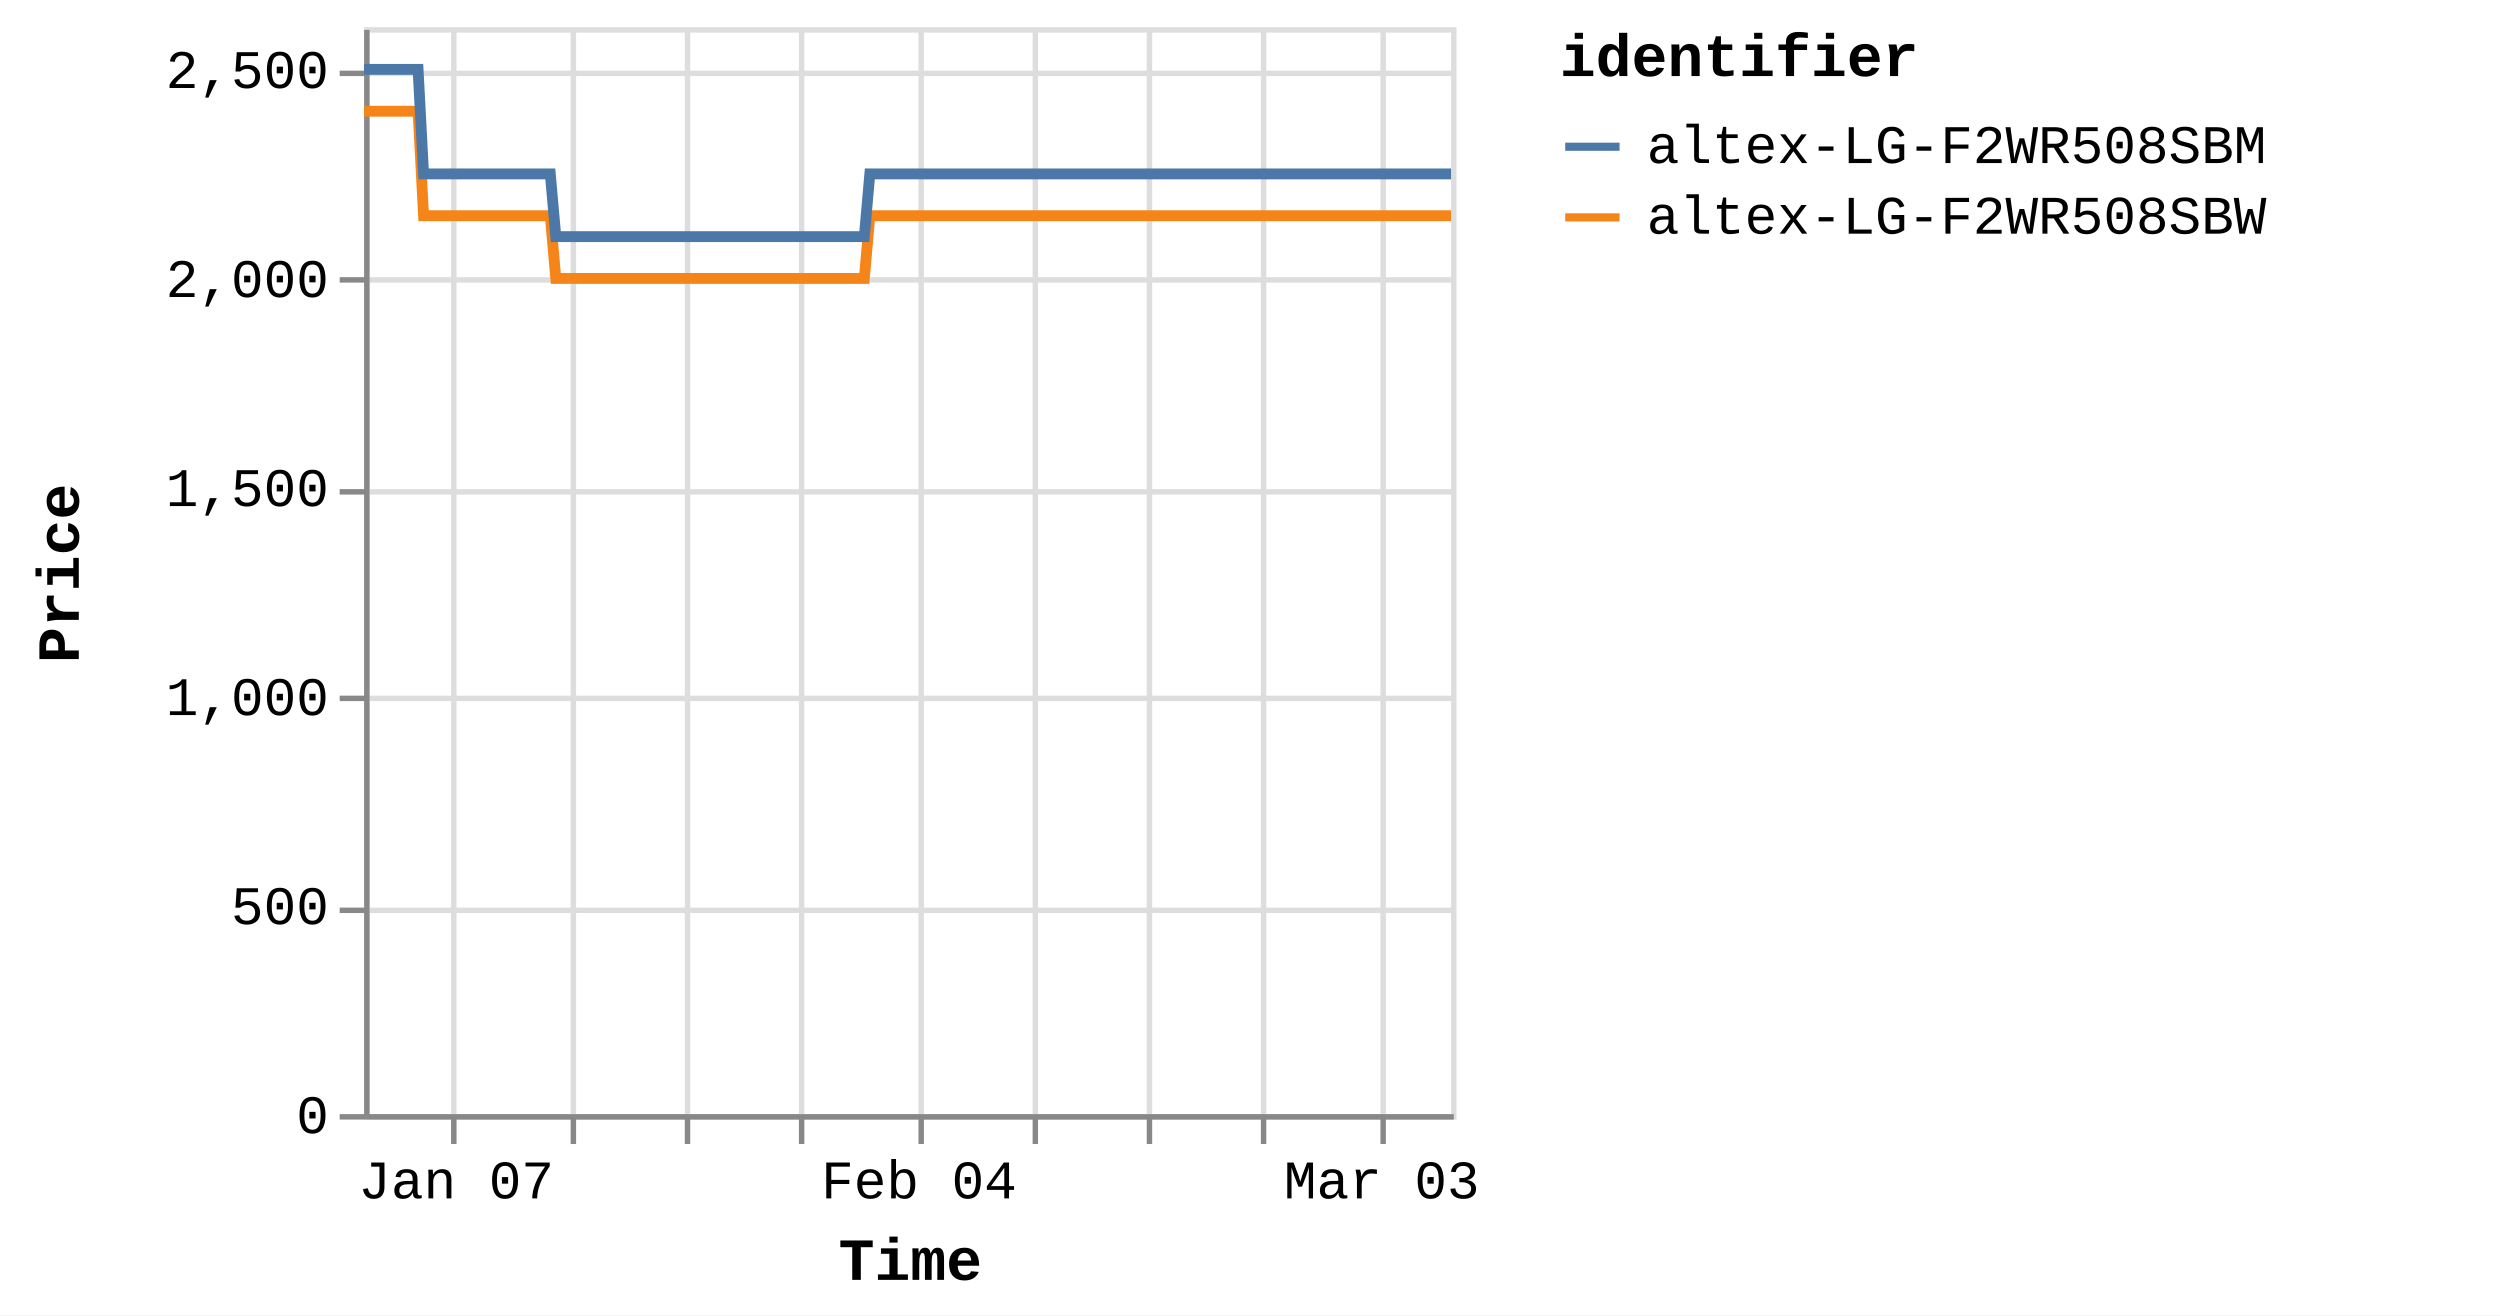
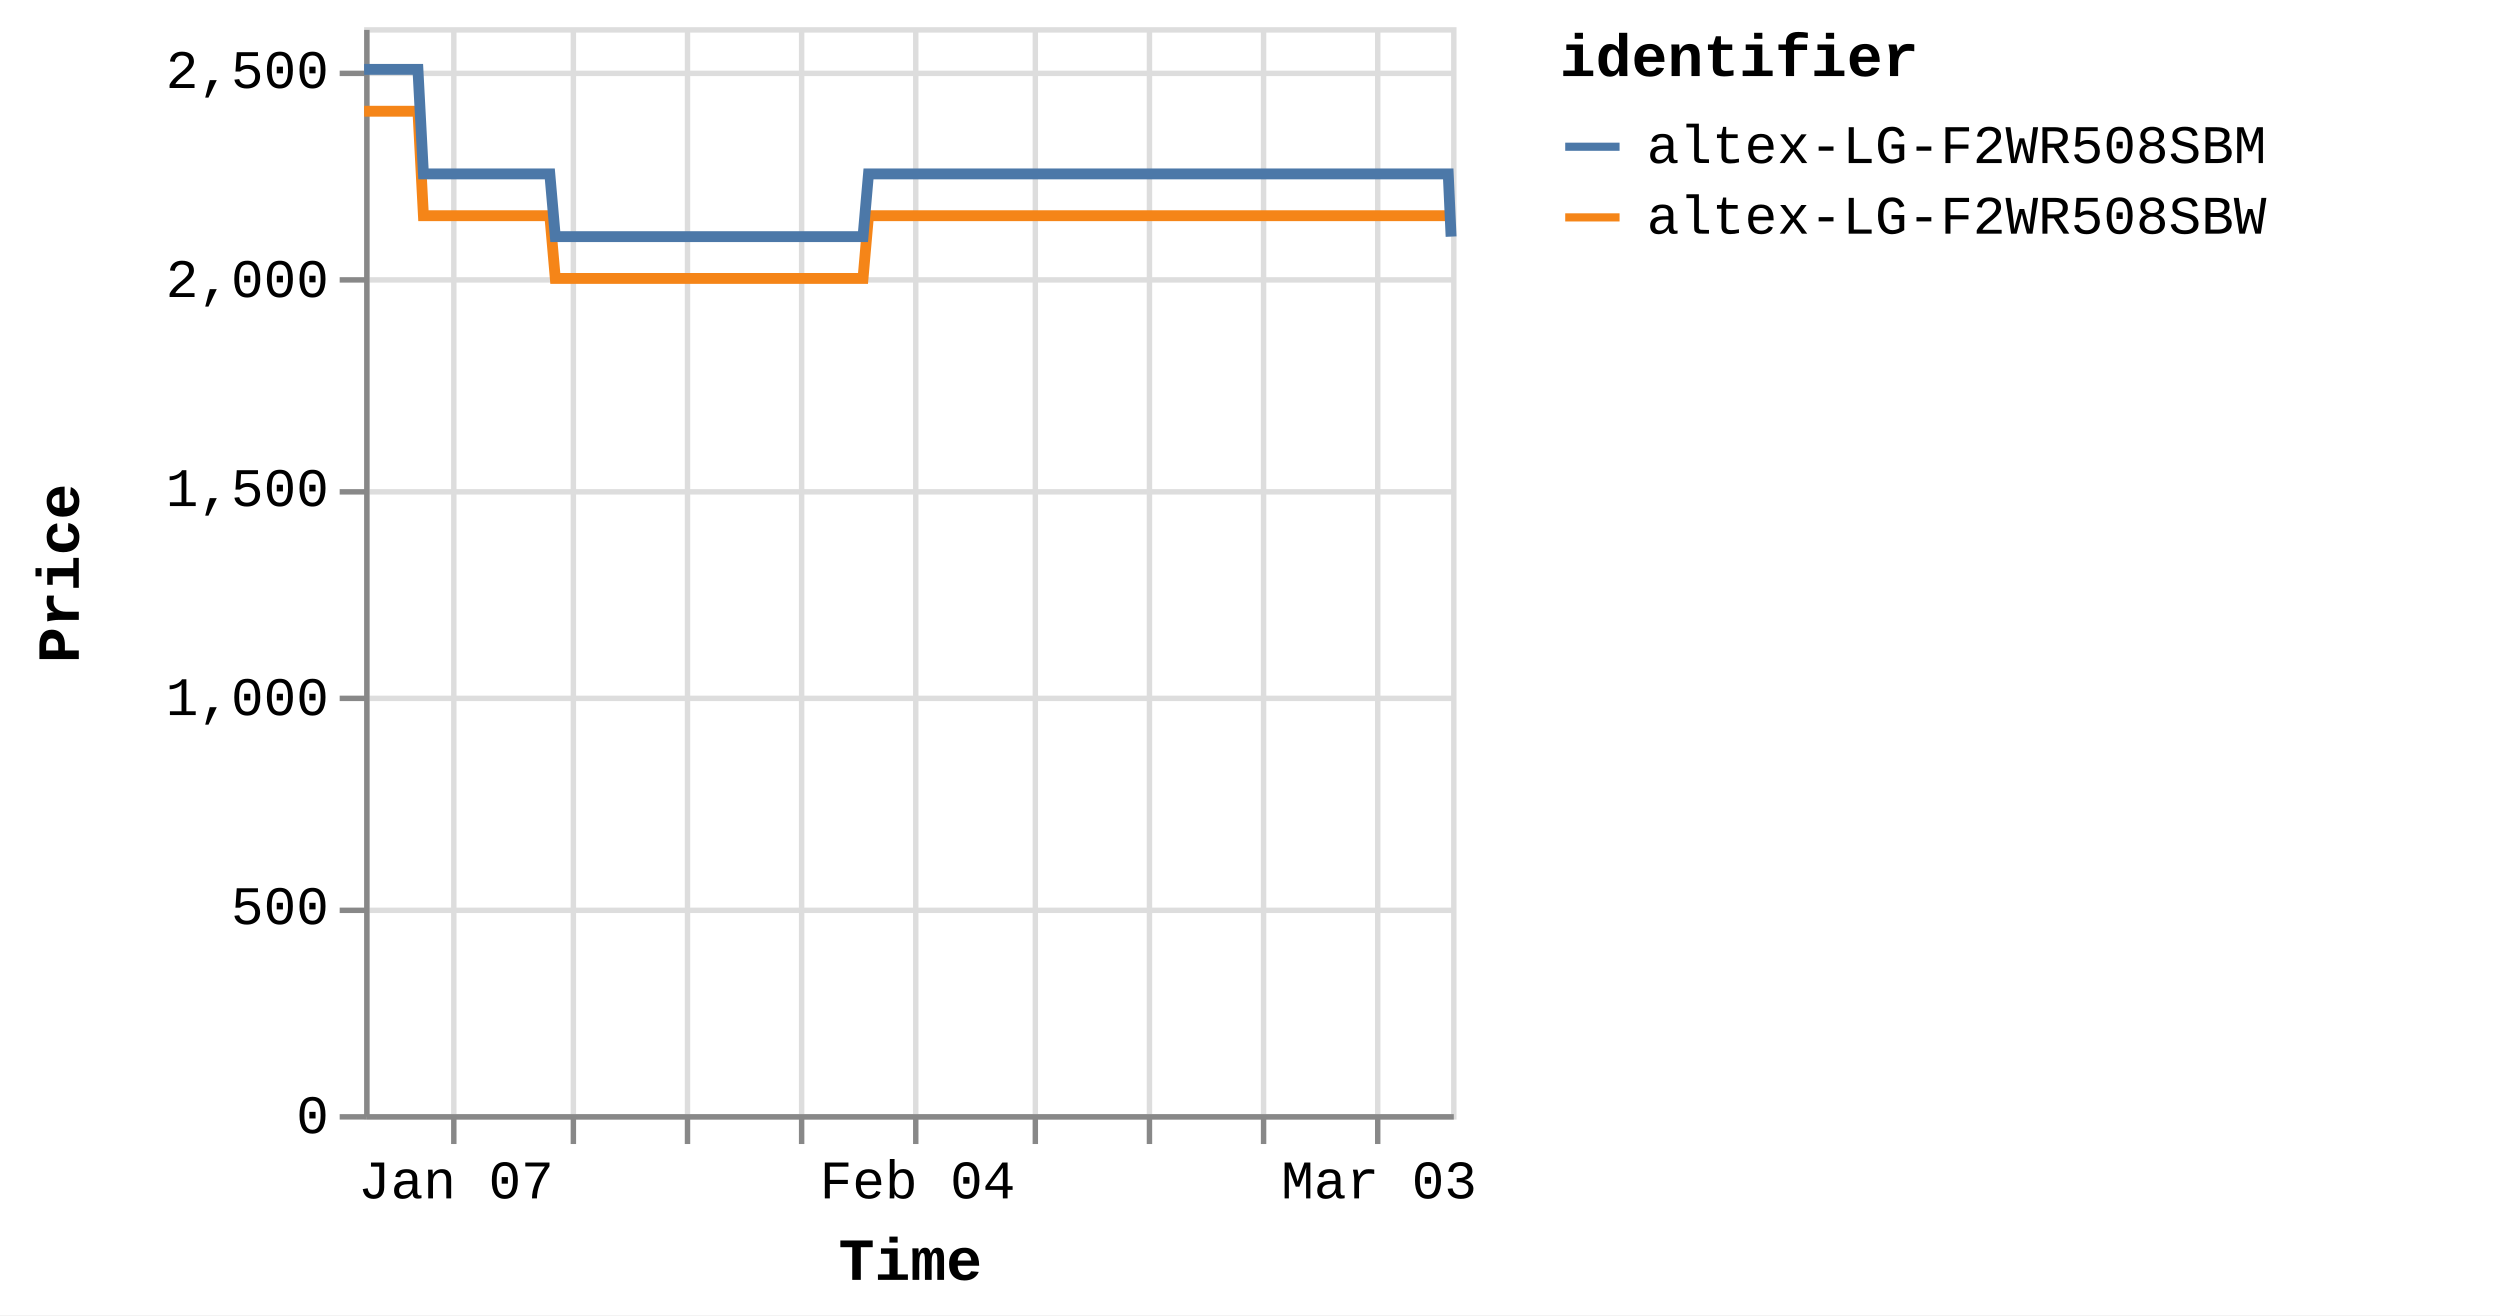
<svg xmlns="http://www.w3.org/2000/svg" version="1.1" class="marks" width="460" height="242" viewBox="0 0 460 242">
  <rect width="460" height="242" fill="white" />
  <g fill="none" stroke-miterlimit="10" transform="translate(67,5)">
    <g class="mark-group role-frame root" role="graphics-object" aria-roledescription="group mark container">
      <g transform="translate(0,0)">
        <path class="background" aria-hidden="true" d="M0.5,0.5h200v200h-200Z" stroke="#ddd" />
        <g>
          <g class="mark-group role-axis" aria-hidden="true">
            <g transform="translate(0.5,200.5)">
              <path class="background" aria-hidden="true" d="M0,0h0v0h0Z" pointer-events="none" />
              <g>
                <g class="mark-rule role-axis-grid" pointer-events="none">
                  <line transform="translate(16,-200)" x2="0" y2="200" stroke="#ddd" stroke-width="1" opacity="1" />
                  <line transform="translate(38,-200)" x2="0" y2="200" stroke="#ddd" stroke-width="1" opacity="1" />
                  <line transform="translate(59,-200)" x2="0" y2="200" stroke="#ddd" stroke-width="1" opacity="1" />
                  <line transform="translate(80,-200)" x2="0" y2="200" stroke="#ddd" stroke-width="1" opacity="1" />
-                   <line transform="translate(102,-200)" x2="0" y2="200" stroke="#ddd" stroke-width="1" opacity="1" />
+                   <line transform="translate(101,-200)" x2="0" y2="200" stroke="#ddd" stroke-width="1" opacity="1" />
                  <line transform="translate(123,-200)" x2="0" y2="200" stroke="#ddd" stroke-width="1" opacity="1" />
                  <line transform="translate(144,-200)" x2="0" y2="200" stroke="#ddd" stroke-width="1" opacity="1" />
                  <line transform="translate(165,-200)" x2="0" y2="200" stroke="#ddd" stroke-width="1" opacity="1" />
-                   <line transform="translate(187,-200)" x2="0" y2="200" stroke="#ddd" stroke-width="1" opacity="1" />
+                   <line transform="translate(186,-200)" x2="0" y2="200" stroke="#ddd" stroke-width="1" opacity="1" />
                </g>
              </g>
              <path class="foreground" aria-hidden="true" d="" pointer-events="none" display="none" />
            </g>
          </g>
          <g class="mark-group role-axis" aria-hidden="true">
            <g transform="translate(0.5,0.5)">
              <path class="background" aria-hidden="true" d="M0,0h0v0h0Z" pointer-events="none" />
              <g>
                <g class="mark-rule role-axis-grid" pointer-events="none">
                  <line transform="translate(0,200)" x2="200" y2="0" stroke="#ddd" stroke-width="1" opacity="1" />
                  <line transform="translate(0,162)" x2="200" y2="0" stroke="#ddd" stroke-width="1" opacity="1" />
                  <line transform="translate(0,123)" x2="200" y2="0" stroke="#ddd" stroke-width="1" opacity="1" />
                  <line transform="translate(0,85)" x2="200" y2="0" stroke="#ddd" stroke-width="1" opacity="1" />
                  <line transform="translate(0,46)" x2="200" y2="0" stroke="#ddd" stroke-width="1" opacity="1" />
                  <line transform="translate(0,8)" x2="200" y2="0" stroke="#ddd" stroke-width="1" opacity="1" />
                </g>
              </g>
              <path class="foreground" aria-hidden="true" d="" pointer-events="none" display="none" />
            </g>
          </g>
-           <g class="mark-group role-axis" role="graphics-symbol" aria-roledescription="axis" aria-label="X-axis titled 'Time' for a time scale with values from Monday, 01 January 2024, 2:19:43 PM to Thursday, 07 March 2024, 8:38:55 AM">
+           <g class="mark-group role-axis" role="graphics-symbol" aria-roledescription="axis" aria-label="X-axis titled 'Time' for a time scale with values from Monday, 01 January 2024, 2:19:43 PM to Thursday, 07 March 2024, 12:47:48 PM">
            <g transform="translate(0.5,200.5)">
              <path class="background" aria-hidden="true" d="M0,0h0v0h0Z" pointer-events="none" />
              <g>
                <g class="mark-rule role-axis-tick" pointer-events="none">
                  <line transform="translate(16,0)" x2="0" y2="5" stroke="#888" stroke-width="1" opacity="1" />
                  <line transform="translate(38,0)" x2="0" y2="5" stroke="#888" stroke-width="1" opacity="1" />
                  <line transform="translate(59,0)" x2="0" y2="5" stroke="#888" stroke-width="1" opacity="1" />
                  <line transform="translate(80,0)" x2="0" y2="5" stroke="#888" stroke-width="1" opacity="1" />
-                   <line transform="translate(102,0)" x2="0" y2="5" stroke="#888" stroke-width="1" opacity="1" />
+                   <line transform="translate(101,0)" x2="0" y2="5" stroke="#888" stroke-width="1" opacity="1" />
                  <line transform="translate(123,0)" x2="0" y2="5" stroke="#888" stroke-width="1" opacity="1" />
                  <line transform="translate(144,0)" x2="0" y2="5" stroke="#888" stroke-width="1" opacity="1" />
                  <line transform="translate(165,0)" x2="0" y2="5" stroke="#888" stroke-width="1" opacity="1" />
-                   <line transform="translate(187,0)" x2="0" y2="5" stroke="#888" stroke-width="1" opacity="1" />
+                   <line transform="translate(186,0)" x2="0" y2="5" stroke="#888" stroke-width="1" opacity="1" />
                </g>
                <g class="mark-text role-axis-label" pointer-events="none">
-                   <text text-anchor="middle" transform="translate(16.43157,15)" font-family="Liberation Mono" font-size="10px" fill="#000" opacity="1">Jan 07</text>
-                   <text text-anchor="middle" transform="translate(37.72002,15)" font-family="Liberation Mono" font-size="10px" fill="#000" opacity="0">Jan 14</text>
-                   <text text-anchor="middle" transform="translate(59.00848,15)" font-family="Liberation Mono" font-size="10px" fill="#000" opacity="0">Jan 21</text>
-                   <text text-anchor="middle" transform="translate(80.29694,15)" font-family="Liberation Mono" font-size="10px" fill="#000" opacity="0">Jan 28</text>
-                   <text text-anchor="middle" transform="translate(101.5854,15)" font-family="Liberation Mono" font-size="10px" fill="#000" opacity="1">Feb 04</text>
-                   <text text-anchor="middle" transform="translate(122.8738,15)" font-family="Liberation Mono" font-size="10px" fill="#000" opacity="0">Feb 11</text>
-                   <text text-anchor="middle" transform="translate(144.1623,15)" font-family="Liberation Mono" font-size="10px" fill="#000" opacity="0">Feb 18</text>
-                   <text text-anchor="middle" transform="translate(165.4508,15)" font-family="Liberation Mono" font-size="10px" fill="#000" opacity="0">Feb 25</text>
-                   <text text-anchor="middle" transform="translate(186.7392,15)" font-family="Liberation Mono" font-size="10px" fill="#000" opacity="1">Mar 03</text>
+                   <text text-anchor="middle" transform="translate(16.3885,15)" font-family="Liberation Mono" font-size="10px" fill="#000" opacity="1">Jan 07</text>
+                   <text text-anchor="middle" transform="translate(37.62115,15)" font-family="Liberation Mono" font-size="10px" fill="#000" opacity="0">Jan 14</text>
+                   <text text-anchor="middle" transform="translate(58.85381,15)" font-family="Liberation Mono" font-size="10px" fill="#000" opacity="0">Jan 21</text>
+                   <text text-anchor="middle" transform="translate(80.08646,15)" font-family="Liberation Mono" font-size="10px" fill="#000" opacity="0">Jan 28</text>
+                   <text text-anchor="middle" transform="translate(101.3191,15)" font-family="Liberation Mono" font-size="10px" fill="#000" opacity="1">Feb 04</text>
+                   <text text-anchor="middle" transform="translate(122.5518,15)" font-family="Liberation Mono" font-size="10px" fill="#000" opacity="0">Feb 11</text>
+                   <text text-anchor="middle" transform="translate(143.7844,15)" font-family="Liberation Mono" font-size="10px" fill="#000" opacity="0">Feb 18</text>
+                   <text text-anchor="middle" transform="translate(165.0171,15)" font-family="Liberation Mono" font-size="10px" fill="#000" opacity="0">Feb 25</text>
+                   <text text-anchor="middle" transform="translate(186.2497,15)" font-family="Liberation Mono" font-size="10px" fill="#000" opacity="1">Mar 03</text>
                </g>
                <g class="mark-rule role-axis-domain" pointer-events="none">
                  <line transform="translate(0,0)" x2="200" y2="0" stroke="#888" stroke-width="1" opacity="1" />
                </g>
                <g class="mark-text role-axis-title" pointer-events="none">
                  <text text-anchor="middle" transform="translate(100,30)" font-family="Liberation Mono" font-size="11px" font-weight="bold" fill="#000" opacity="1">Time</text>
                </g>
              </g>
              <path class="foreground" aria-hidden="true" d="" pointer-events="none" display="none" />
            </g>
          </g>
          <g class="mark-group role-axis" role="graphics-symbol" aria-roledescription="axis" aria-label="Y-axis titled 'Price' for a linear scale with values from 0 to 2,600">
            <g transform="translate(0.5,0.5)">
              <path class="background" aria-hidden="true" d="M0,0h0v0h0Z" pointer-events="none" />
              <g>
                <g class="mark-rule role-axis-tick" pointer-events="none">
                  <line transform="translate(0,200)" x2="-5" y2="0" stroke="#888" stroke-width="1" opacity="1" />
                  <line transform="translate(0,162)" x2="-5" y2="0" stroke="#888" stroke-width="1" opacity="1" />
                  <line transform="translate(0,123)" x2="-5" y2="0" stroke="#888" stroke-width="1" opacity="1" />
                  <line transform="translate(0,85)" x2="-5" y2="0" stroke="#888" stroke-width="1" opacity="1" />
                  <line transform="translate(0,46)" x2="-5" y2="0" stroke="#888" stroke-width="1" opacity="1" />
                  <line transform="translate(0,8)" x2="-5" y2="0" stroke="#888" stroke-width="1" opacity="1" />
                </g>
                <g class="mark-text role-axis-label" pointer-events="none">
                  <text text-anchor="end" transform="translate(-7,203)" font-family="Liberation Mono" font-size="10px" fill="#000" opacity="1">0</text>
                  <text text-anchor="end" transform="translate(-7,164.5385)" font-family="Liberation Mono" font-size="10px" fill="#000" opacity="1">500</text>
                  <text text-anchor="end" transform="translate(-7,126.0769)" font-family="Liberation Mono" font-size="10px" fill="#000" opacity="1">1,000</text>
                  <text text-anchor="end" transform="translate(-7,87.61538)" font-family="Liberation Mono" font-size="10px" fill="#000" opacity="1">1,500</text>
                  <text text-anchor="end" transform="translate(-7,49.15385)" font-family="Liberation Mono" font-size="10px" fill="#000" opacity="1">2,000</text>
                  <text text-anchor="end" transform="translate(-7,10.69231)" font-family="Liberation Mono" font-size="10px" fill="#000" opacity="1">2,500</text>
                </g>
                <g class="mark-rule role-axis-domain" pointer-events="none">
                  <line transform="translate(0,200)" x2="0" y2="-200" stroke="#888" stroke-width="1" opacity="1" />
                </g>
                <g class="mark-text role-axis-title" pointer-events="none">
                  <text text-anchor="middle" transform="translate(-51,100) rotate(-90) translate(0,-2)" font-family="Liberation Mono" font-size="11px" font-weight="bold" fill="#000" opacity="1">Price</text>
                </g>
              </g>
              <path class="foreground" aria-hidden="true" d="" pointer-events="none" display="none" />
            </g>
          </g>
          <g class="mark-group role-scope pathgroup" role="graphics-object" aria-roledescription="group mark container">
            <g transform="translate(0,0)">
              <path class="background" aria-hidden="true" d="M0,0h200v200h-200Z" />
              <g>
                <g class="mark-line role-mark marks" role="graphics-object" aria-roledescription="line mark container">
-                   <path aria-label="Time: Jan 01, 2024; Price: 2399; identifier: altex-LG-F2WR508SBW" role="graphics-symbol" aria-roledescription="line mark" d="M0,15.462L0.318,15.462L0.8,15.462L1.814,15.462L2.321,15.462L2.854,15.462L3.338,15.462L3.841,15.462L4.855,15.462L5.362,15.462L5.896,15.462L6.38,15.462L6.881,15.462L7.896,15.462L8.404,15.462L8.936,15.462L9.425,15.462L9.924,15.462L10.939,34.692L11.445,34.692L11.978,34.692L12.465,34.692L12.964,34.692L13.979,34.692L14.485,34.692L15.017,34.692L15.503,34.692L16.005,34.692L17.023,34.692L17.526,34.692L18.057,34.692L18.545,34.692L19.047,34.692L20.063,34.692L20.572,34.692L21.105,34.692L21.59,34.692L22.088,34.692L23.106,34.692L23.612,34.692L24.151,34.692L24.632,34.692L25.129,34.692L26.146,34.692L26.653,34.692L27.187,34.692L27.671,34.692L28.171,34.692L29.187,34.692L29.694,34.692L30.229,34.692L30.714,34.692L31.212,34.692L32.228,34.692L32.735,34.692L33.268,34.692L33.754,34.692L34.253,34.692L35.267,46.231L35.774,46.231L36.305,46.231L36.792,46.231L37.294,46.231L38.311,46.231L38.815,46.231L39.345,46.231L39.832,46.231L40.335,46.231L41.353,46.231L41.86,46.231L42.395,46.231L42.879,46.231L43.376,46.231L44.392,46.231L44.902,46.231L45.435,46.231L45.921,46.231L46.418,46.231L47.434,46.231L47.943,46.231L48.477,46.231L48.961,46.231L49.459,46.231L50.474,46.231L50.982,46.231L51.517,46.231L52,46.231L52.501,46.231L53.517,46.231L54.024,46.231L54.558,46.231L55.044,46.231L55.541,46.231L56.558,46.231L57.062,46.231L57.594,46.231L58.082,46.231L58.583,46.231L59.597,46.231L60.103,46.231L60.635,46.231L61.122,46.231L61.624,46.231L62.643,46.231L63.15,46.231L63.685,46.231L64.167,46.231L64.665,46.231L65.682,46.231L66.191,46.231L66.725,46.231L67.21,46.231L67.706,46.231L68.724,46.231L69.232,46.231L69.766,46.231L70.25,46.231L70.748,46.231L71.766,46.231L72.272,46.231L72.807,46.231L73.293,46.231L73.789,46.231L74.804,46.231L75.312,46.231L75.838,46.231L76.324,46.231L76.831,46.231L77.843,46.231L78.352,46.231L78.872,46.231L79.364,46.231L79.87,46.231L80.885,46.231L81.392,46.231L81.915,46.231L82.406,46.231L82.912,46.231L83.926,46.231L84.434,46.231L84.96,46.231L85.447,46.231L85.954,46.231L86.966,46.231L87.474,46.231L88.001,46.231L88.495,46.231L88.994,46.231L90.008,46.231L90.515,46.231L91.043,46.231L91.529,46.231L92.035,46.231L93.049,34.692L93.557,34.692L94.085,34.692L94.57,34.692L95.077,34.692L96.092,34.692L96.598,34.692L97.124,34.692L97.611,34.692L98.118,34.692L99.132,34.692L99.639,34.692L100.162,34.692L100.652,34.692L101.161,34.692L102.176,34.692L102.681,34.692L103.203,34.692L103.693,34.692L104.2,34.692L105.214,34.692L105.723,34.692L106.25,34.692L106.736,34.692L107.242,34.692L108.255,34.692L108.762,34.692L109.291,34.692L109.777,34.692L110.283,34.692L111.297,34.692L111.804,34.692L112.331,34.692L112.821,34.692L113.325,34.692L114.338,34.692L114.846,34.692L115.372,34.692L115.861,34.692L116.365,34.692L117.38,34.692L117.887,34.692L118.411,34.692L118.901,34.692L119.408,34.692L120.42,34.692L120.927,34.692L121.451,34.692L121.941,34.692L122.448,34.692L123.464,34.692L123.969,34.692L124.491,34.692L124.982,34.692L125.489,34.692L126.503,34.692L127.01,34.692L127.54,34.692L128.025,34.692L128.53,34.692L129.543,34.692L130.051,34.692L130.577,34.692L131.072,34.692L131.572,34.692L132.585,34.692L133.092,34.692L133.62,34.692L134.108,34.692L134.612,34.692L136.133,34.692L136.66,34.692L137.148,34.692L137.655,34.692L138.668,34.692L139.175,34.692L139.702,34.692L140.191,34.692L140.695,34.692L141.71,34.692L142.215,34.692L142.738,34.692L143.229,34.692L143.736,34.692L144.751,34.692L145.26,34.692L145.78,34.692L146.271,34.692L146.778,34.692L147.791,34.692L148.3,34.692L148.828,34.692L149.318,34.692L149.818,34.692L150.834,34.692L151.34,34.692L151.865,34.692L152.355,34.692L152.861,34.692L153.874,34.692L154.381,34.692L154.909,34.692L155.397,34.692L155.902,34.692L156.915,34.692L157.421,34.692L157.949,34.692L158.438,34.692L158.943,34.692L159.956,34.692L160.463,34.692L160.988,34.692L161.477,34.692L161.986,34.692L162.998,34.692L163.504,34.692L164.026,34.692L164.518,34.692L165.024,34.692L166.038,34.692L166.546,34.692L167.068,34.692L167.562,34.692L168.065,34.692L169.08,34.692L169.588,34.692L170.114,34.692L170.602,34.692L171.107,34.692L172.121,34.692L172.629,34.692L173.154,34.692L173.644,34.692L174.148,34.692L175.162,34.692L175.669,34.692L176.195,34.692L176.686,34.692L177.19,34.692L178.203,34.692L178.71,34.692L179.235,34.692L179.723,34.692L180.23,34.692L181.244,34.692L181.753,34.692L182.279,34.692L182.766,34.692L183.272,34.692L184.286,34.692L184.793,34.692L185.319,34.692L185.806,34.692L186.314,34.692L187.327,34.692L187.833,34.692L188.356,34.692L188.847,34.692L189.355,34.692L190.415,34.692L191.107,34.692L191.41,34.692L191.892,34.692L192.396,34.692L193.409,34.692L193.916,34.692L194.446,34.692L194.931,34.692L195.436,34.692L196.45,34.692L196.962,34.692L197.487,34.692L197.975,34.692L198.478,34.692L199.491,34.692L200,34.692" stroke="#f58518" stroke-width="2" />
+                   <path aria-label="Time: Jan 01, 2024; Price: 2399; identifier: altex-LG-F2WR508SBW" role="graphics-symbol" aria-roledescription="line mark" d="M0,15.462L0.318,15.462L0.798,15.462L1.809,15.462L2.315,15.462L2.846,15.462L3.329,15.462L3.831,15.462L4.842,15.462L5.348,15.462L5.88,15.462L6.363,15.462L6.863,15.462L7.876,15.462L8.382,15.462L8.913,15.462L9.4,15.462L9.898,15.462L10.91,34.692L11.415,34.692L11.946,34.692L12.432,34.692L12.93,34.692L13.943,34.692L14.448,34.692L14.977,34.692L15.463,34.692L15.964,34.692L16.978,34.692L17.481,34.692L18.01,34.692L18.496,34.692L18.997,34.692L20.011,34.692L20.518,34.692L21.05,34.692L21.533,34.692L22.03,34.692L23.045,34.692L23.55,34.692L24.088,34.692L24.567,34.692L25.063,34.692L26.078,34.692L26.584,34.692L27.116,34.692L27.598,34.692L28.097,34.692L29.11,34.692L29.616,34.692L30.15,34.692L30.633,34.692L31.13,34.692L32.143,34.692L32.65,34.692L33.181,34.692L33.665,34.692L34.164,34.692L35.175,46.231L35.68,46.231L36.209,46.231L36.695,46.231L37.196,46.231L38.21,46.231L38.713,46.231L39.242,46.231L39.728,46.231L40.229,46.231L41.244,46.231L41.75,46.231L42.284,46.231L42.767,46.231L43.263,46.231L44.276,46.231L44.784,46.231L45.316,46.231L45.801,46.231L46.296,46.231L47.31,46.231L47.817,46.231L48.35,46.231L48.833,46.231L49.329,46.231L50.342,46.231L50.848,46.231L51.382,46.231L51.864,46.231L52.364,46.231L53.376,46.231L53.882,46.231L54.415,46.231L54.9,46.231L55.396,46.231L56.409,46.231L56.912,46.231L57.443,46.231L57.93,46.231L58.43,46.231L59.44,46.231L59.946,46.231L60.476,46.231L60.962,46.231L61.462,46.231L62.478,46.231L62.985,46.231L63.518,46.231L63.998,46.231L64.496,46.231L65.51,46.231L66.017,46.231L66.55,46.231L67.034,46.231L67.529,46.231L68.543,46.231L69.05,46.231L69.583,46.231L70.066,46.231L70.562,46.231L71.578,46.231L72.082,46.231L72.617,46.231L73.101,46.231L73.595,46.231L74.608,46.231L75.115,46.231L75.639,46.231L76.124,46.231L76.63,46.231L77.639,46.231L78.146,46.231L78.665,46.231L79.156,46.231L79.661,46.231L80.673,46.231L81.179,46.231L81.7,46.231L82.19,46.231L82.695,46.231L83.706,46.231L84.213,46.231L84.738,46.231L85.223,46.231L85.729,46.231L86.739,46.231L87.245,46.231L87.77,46.231L88.263,46.231L88.761,46.231L89.772,46.231L90.278,46.231L90.804,46.231L91.289,46.231L91.794,46.231L92.805,34.692L93.311,34.692L93.838,34.692L94.322,34.692L94.827,34.692L95.84,34.692L96.344,34.692L96.87,34.692L97.355,34.692L97.861,34.692L98.872,34.692L99.378,34.692L99.899,34.692L100.389,34.692L100.896,34.692L101.908,34.692L102.412,34.692L102.932,34.692L103.422,34.692L103.927,34.692L104.938,34.692L105.446,34.692L105.972,34.692L106.456,34.692L106.96,34.692L107.972,34.692L108.477,34.692L109.004,34.692L109.489,34.692L109.994,34.692L111.005,34.692L111.511,34.692L112.036,34.692L112.525,34.692L113.027,34.692L114.038,34.692L114.545,34.692L115.069,34.692L115.557,34.692L116.06,34.692L117.072,34.692L117.578,34.692L118.101,34.692L118.589,34.692L119.095,34.692L120.105,34.692L120.61,34.692L121.133,34.692L121.621,34.692L122.127,34.692L123.14,34.692L123.644,34.692L124.165,34.692L124.655,34.692L125.16,34.692L126.172,34.692L126.677,34.692L127.205,34.692L127.689,34.692L128.193,34.692L129.204,34.692L129.71,34.692L130.235,34.692L130.729,34.692L131.227,34.692L132.238,34.692L132.744,34.692L133.27,34.692L133.756,34.692L134.259,34.692L135.777,34.692L136.302,34.692L136.788,34.692L137.294,34.692L138.305,34.692L138.81,34.692L139.336,34.692L139.824,34.692L140.326,34.692L141.339,34.692L141.842,34.692L142.364,34.692L142.854,34.692L143.359,34.692L144.371,34.692L144.879,34.692L145.398,34.692L145.888,34.692L146.393,34.692L147.404,34.692L147.911,34.692L148.438,34.692L148.927,34.692L149.426,34.692L150.439,34.692L150.943,34.692L151.467,34.692L151.956,34.692L152.461,34.692L153.47,34.692L153.976,34.692L154.503,34.692L154.989,34.692L155.493,34.692L156.504,34.692L157.009,34.692L157.535,34.692L158.022,34.692L158.526,34.692L159.537,34.692L160.042,34.692L160.566,34.692L161.053,34.692L161.562,34.692L162.57,34.692L163.076,34.692L163.596,34.692L164.086,34.692L164.591,34.692L165.603,34.692L166.11,34.692L166.63,34.692L167.123,34.692L167.625,34.692L168.636,34.692L169.144,34.692L169.669,34.692L170.155,34.692L170.658,34.692L171.67,34.692L172.176,34.692L172.7,34.692L173.188,34.692L173.692,34.692L174.703,34.692L175.209,34.692L175.734,34.692L176.223,34.692L176.726,34.692L177.736,34.692L178.241,34.692L178.765,34.692L179.252,34.692L179.758,34.692L180.769,34.692L181.277,34.692L181.801,34.692L182.287,34.692L182.792,34.692L183.803,34.692L184.309,34.692L184.833,34.692L185.319,34.692L185.825,34.692L186.836,34.692L187.341,34.692L187.863,34.692L188.352,34.692L188.858,34.692L189.916,34.692L190.606,34.692L190.908,34.692L191.389,34.692L191.892,34.692L192.902,34.692L193.408,34.692L193.936,34.692L194.42,34.692L194.924,34.692L195.935,34.692L196.445,34.692L196.969,34.692L197.456,34.692L197.958,34.692L198.969,34.692L199.476,34.692L200,34.692" stroke="#f58518" stroke-width="2" />
                </g>
              </g>
              <path class="foreground" aria-hidden="true" d="" display="none" />
            </g>
            <g transform="translate(0,0)">
              <path class="background" aria-hidden="true" d="M0,0h200v200h-200Z" />
              <g>
                <g class="mark-line role-mark marks" role="graphics-object" aria-roledescription="line mark container">
-                   <path aria-label="Time: Jan 01, 2024; Price: 2499; identifier: altex-LG-F2WR508SBM" role="graphics-symbol" aria-roledescription="line mark" d="M0,7.769L0.318,7.769L0.8,7.769L1.814,7.769L2.321,7.769L2.854,7.769L3.338,7.769L3.841,7.769L4.855,7.769L5.362,7.769L5.896,7.769L6.38,7.769L6.882,7.769L7.897,7.769L8.404,7.769L8.936,7.769L9.425,7.769L9.924,7.769L10.939,27L11.445,27L11.978,27L12.465,27L12.964,27L13.979,27L14.486,27L15.017,27L15.503,27L16.006,27L17.023,27L17.527,27L18.058,27L18.545,27L19.047,27L20.064,27L20.572,27L21.105,27L21.59,27L22.088,27L23.106,27L23.612,27L24.152,27L24.632,27L25.129,27L26.146,27L26.653,27L27.187,27L27.671,27L28.171,27L29.187,27L29.694,27L30.229,27L30.714,27L31.212,27L32.228,27L32.735,27L33.268,27L33.754,27L34.253,27L35.268,38.538L35.774,38.538L36.305,38.538L36.792,38.538L37.294,38.538L38.311,38.538L38.815,38.538L39.346,38.538L39.832,38.538L40.335,38.538L41.353,38.538L41.86,38.538L42.395,38.538L42.879,38.538L43.377,38.538L44.392,38.538L44.902,38.538L45.435,38.538L45.922,38.538L46.418,38.538L47.434,38.538L47.943,38.538L48.477,38.538L48.961,38.538L49.459,38.538L50.475,38.538L50.982,38.538L51.517,38.538L52,38.538L52.502,38.538L53.517,38.538L54.024,38.538L54.558,38.538L55.044,38.538L55.541,38.538L56.558,38.538L57.062,38.538L57.594,38.538L58.083,38.538L58.583,38.538L59.597,38.538L60.104,38.538L60.635,38.538L61.122,38.538L61.624,38.538L62.643,38.538L63.151,38.538L63.685,38.538L64.167,38.538L64.665,38.538L65.682,38.538L66.191,38.538L66.725,38.538L67.211,38.538L67.706,38.538L68.724,38.538L69.232,38.538L69.766,38.538L70.25,38.538L70.748,38.538L71.766,38.538L72.272,38.538L72.808,38.538L73.293,38.538L73.789,38.538L74.804,38.538L75.312,38.538L75.838,38.538L76.324,38.538L76.832,38.538L77.844,38.538L78.352,38.538L78.872,38.538L79.364,38.538L79.87,38.538L80.885,38.538L81.392,38.538L81.915,38.538L82.406,38.538L82.913,38.538L83.926,38.538L84.435,38.538L84.961,38.538L85.448,38.538L85.954,38.538L86.967,38.538L87.474,38.538L88.001,38.538L88.495,38.538L88.994,38.538L90.008,38.538L90.515,38.538L91.043,38.538L91.529,38.538L92.036,38.538L93.049,27L93.557,27L94.085,27L94.57,27L95.077,27L96.092,27L96.598,27L97.125,27L97.611,27L98.118,27L99.132,27L99.639,27L100.162,27L100.653,27L101.161,27L102.176,27L102.681,27L103.203,27L103.693,27L104.2,27L105.214,27L105.723,27L106.25,27L106.736,27L107.242,27L108.256,27L108.763,27L109.291,27L109.777,27L110.283,27L111.297,27L111.804,27L112.331,27L112.821,27L113.325,27L114.338,27L114.846,27L115.372,27L115.861,27L116.365,27L117.38,27L117.887,27L118.411,27L118.901,27L119.408,27L120.42,27L120.927,27L121.451,27L121.941,27L122.448,27L123.464,27L123.969,27L124.492,27L124.983,27L125.489,27L126.503,27L127.01,27L127.54,27L128.025,27L128.53,27L129.543,27L130.051,27L130.577,27L131.072,27L131.572,27L132.585,27L133.093,27L133.62,27L134.108,27L134.612,27L136.133,27L136.661,27L137.148,27L137.655,27L138.668,27L139.175,27L139.702,27L140.191,27L140.695,27L141.71,27L142.215,27L142.738,27L143.229,27L143.736,27L144.751,27L145.26,27L145.78,27L146.271,27L146.778,27L147.791,27L148.3,27L148.828,27L149.318,27L149.819,27L150.834,27L151.34,27L151.865,27L152.355,27L152.862,27L153.874,27L154.381,27L154.909,27L155.397,27L155.902,27L156.915,27L157.422,27L157.949,27L158.438,27L158.943,27L159.957,27L160.463,27L160.989,27L161.477,27L161.987,27L162.998,27L163.504,27L164.026,27L164.518,27L165.024,27L166.038,27L166.547,27L167.068,27L167.562,27L168.065,27L169.08,27L169.588,27L170.115,27L170.602,27L171.107,27L172.121,27L172.629,27L173.154,27L173.644,27L174.148,27L175.162,27L175.669,27L176.196,27L176.686,27L177.19,27L178.204,27L178.71,27L179.235,27L179.724,27L180.23,27L181.244,27L181.753,27L182.279,27L182.766,27L183.273,27L184.286,27L184.793,27L185.319,27L185.806,27L186.314,27L187.327,27L187.834,27L188.357,27L188.848,27L189.355,27L190.415,27L191.107,27L191.41,27L191.892,27L192.396,27L193.409,27L193.916,27L194.446,27L194.931,27L195.437,27L196.45,27L196.962,27L197.487,27L197.975,27L198.478,27L199.492,27L200,27" stroke="#4c78a8" stroke-width="2" />
+                   <path aria-label="Time: Jan 01, 2024; Price: 2499; identifier: altex-LG-F2WR508SBM" role="graphics-symbol" aria-roledescription="line mark" d="M0,7.769L0.318,7.769L0.798,7.769L1.809,7.769L2.315,7.769L2.847,7.769L3.33,7.769L3.831,7.769L4.842,7.769L5.348,7.769L5.88,7.769L6.364,7.769L6.864,7.769L7.876,7.769L8.382,7.769L8.913,7.769L9.4,7.769L9.898,7.769L10.911,27L11.415,27L11.946,27L12.432,27L12.93,27L13.943,27L14.448,27L14.977,27L15.463,27L15.964,27L16.978,27L17.481,27L18.01,27L18.496,27L18.997,27L20.011,27L20.518,27L21.05,27L21.533,27L22.03,27L23.045,27L23.55,27L24.088,27L24.567,27L25.064,27L26.078,27L26.584,27L27.116,27L27.598,27L28.097,27L29.11,27L29.616,27L30.15,27L30.633,27L31.13,27L32.143,27L32.65,27L33.181,27L33.665,27L34.164,27L35.175,38.538L35.68,38.538L36.21,38.538L36.695,38.538L37.196,38.538L38.21,38.538L38.713,38.538L39.242,38.538L39.728,38.538L40.23,38.538L41.244,38.538L41.75,38.538L42.284,38.538L42.767,38.538L43.263,38.538L44.276,38.538L44.784,38.538L45.316,38.538L45.801,38.538L46.296,38.538L47.31,38.538L47.817,38.538L48.35,38.538L48.833,38.538L49.329,38.538L50.342,38.538L50.848,38.538L51.382,38.538L51.864,38.538L52.364,38.538L53.377,38.538L53.882,38.538L54.415,38.538L54.9,38.538L55.396,38.538L56.409,38.538L56.912,38.538L57.443,38.538L57.93,38.538L58.43,38.538L59.441,38.538L59.946,38.538L60.476,38.538L60.962,38.538L61.463,38.538L62.478,38.538L62.985,38.538L63.518,38.538L63.999,38.538L64.496,38.538L65.51,38.538L66.018,38.538L66.551,38.538L67.034,38.538L67.529,38.538L68.544,38.538L69.05,38.538L69.584,38.538L70.066,38.538L70.562,38.538L71.578,38.538L72.082,38.538L72.617,38.538L73.101,38.538L73.595,38.538L74.608,38.538L75.115,38.538L75.639,38.538L76.124,38.538L76.63,38.538L77.639,38.538L78.146,38.538L78.665,38.538L79.156,38.538L79.661,38.538L80.673,38.538L81.179,38.538L81.7,38.538L82.19,38.538L82.695,38.538L83.706,38.538L84.213,38.538L84.738,38.538L85.224,38.538L85.729,38.538L86.739,38.538L87.245,38.538L87.77,38.538L88.263,38.538L88.761,38.538L89.772,38.538L90.278,38.538L90.805,38.538L91.289,38.538L91.794,38.538L92.806,27L93.312,27L93.838,27L94.322,27L94.827,27L95.84,27L96.344,27L96.87,27L97.355,27L97.861,27L98.872,27L99.378,27L99.899,27L100.389,27L100.896,27L101.908,27L102.412,27L102.932,27L103.422,27L103.927,27L104.939,27L105.446,27L105.972,27L106.456,27L106.961,27L107.972,27L108.478,27L109.004,27L109.489,27L109.994,27L111.005,27L111.511,27L112.036,27L112.525,27L113.028,27L114.038,27L114.545,27L115.069,27L115.557,27L116.06,27L117.072,27L117.578,27L118.101,27L118.589,27L119.095,27L120.105,27L120.61,27L121.133,27L121.621,27L122.127,27L123.14,27L123.644,27L124.165,27L124.655,27L125.16,27L126.172,27L126.677,27L127.205,27L127.689,27L128.193,27L129.204,27L129.71,27L130.235,27L130.729,27L131.227,27L132.238,27L132.744,27L133.27,27L133.756,27L134.259,27L135.777,27L136.302,27L136.789,27L137.294,27L138.305,27L138.81,27L139.336,27L139.824,27L140.327,27L141.339,27L141.843,27L142.364,27L142.854,27L143.359,27L144.371,27L144.879,27L145.398,27L145.888,27L146.393,27L147.404,27L147.912,27L148.438,27L148.927,27L149.426,27L150.439,27L150.943,27L151.467,27L151.956,27L152.461,27L153.47,27L153.977,27L154.503,27L154.99,27L155.494,27L156.504,27L157.009,27L157.535,27L158.023,27L158.527,27L159.537,27L160.043,27L160.567,27L161.054,27L161.562,27L162.57,27L163.076,27L163.596,27L164.087,27L164.591,27L165.603,27L166.11,27L166.63,27L167.123,27L167.625,27L168.636,27L169.144,27L169.669,27L170.155,27L170.658,27L171.67,27L172.176,27L172.7,27L173.189,27L173.692,27L174.703,27L175.209,27L175.734,27L176.223,27L176.726,27L177.737,27L178.242,27L178.765,27L179.252,27L179.758,27L180.769,27L181.277,27L181.801,27L182.287,27L182.792,27L183.803,27L184.309,27L184.833,27L185.319,27L185.825,27L186.836,27L187.341,27L187.863,27L188.353,27L188.859,27L189.916,27L190.607,27L190.908,27L191.389,27L191.892,27L192.902,27L193.408,27L193.936,27L194.42,27L194.924,27L195.935,27L196.445,27L196.969,27L197.456,27L197.958,27L198.969,27L199.476,27L200,38.538" stroke="#4c78a8" stroke-width="2" />
                </g>
              </g>
              <path class="foreground" aria-hidden="true" d="" display="none" />
            </g>
          </g>
          <g class="mark-group role-legend" role="graphics-symbol" aria-roledescription="legend" aria-label="Symbol legend titled 'identifier' for stroke color with 2 values: altex-LG-F2WR508SBM, altex-LG-F2WR508SBW">
            <g transform="translate(220,0)">
              <path class="background" aria-hidden="true" d="M0,0h168v40h-168Z" pointer-events="none" />
              <g>
                <g class="mark-group role-legend-entry">
                  <g transform="translate(0,16)">
                    <path class="background" aria-hidden="true" d="M0,0h0v0h0Z" pointer-events="none" />
                    <g>
                      <g class="mark-group role-scope" role="graphics-object" aria-roledescription="group mark container">
                        <g transform="translate(0,0)">
                          <path class="background" aria-hidden="true" d="M0,0h168v11h-168Z" pointer-events="none" opacity="1" />
                          <g>
                            <g class="mark-symbol role-legend-symbol" pointer-events="none">
                              <path transform="translate(6,6)" d="M-5,0L5,0" stroke="#4c78a8" stroke-width="1.5" opacity="1" />
                            </g>
                            <g class="mark-text role-legend-label" pointer-events="none">
                              <text text-anchor="start" transform="translate(16,9)" font-family="Liberation Mono" font-size="10px" fill="#000" opacity="1">altex-LG-F2WR508SBM</text>
                            </g>
                          </g>
                          <path class="foreground" aria-hidden="true" d="" pointer-events="none" display="none" />
                        </g>
                        <g transform="translate(0,13)">
                          <path class="background" aria-hidden="true" d="M0,0h168v11h-168Z" pointer-events="none" opacity="1" />
                          <g>
                            <g class="mark-symbol role-legend-symbol" pointer-events="none">
                              <path transform="translate(6,6)" d="M-5,0L5,0" stroke="#f58518" stroke-width="1.5" opacity="1" />
                            </g>
                            <g class="mark-text role-legend-label" pointer-events="none">
                              <text text-anchor="start" transform="translate(16,9)" font-family="Liberation Mono" font-size="10px" fill="#000" opacity="1">altex-LG-F2WR508SBW</text>
                            </g>
                          </g>
                          <path class="foreground" aria-hidden="true" d="" pointer-events="none" display="none" />
                        </g>
                      </g>
                    </g>
                    <path class="foreground" aria-hidden="true" d="" pointer-events="none" display="none" />
                  </g>
                </g>
                <g class="mark-text role-legend-title" pointer-events="none">
                  <text text-anchor="start" transform="translate(0,9)" font-family="Liberation Mono" font-size="11px" font-weight="bold" fill="#000" opacity="1">identifier</text>
                </g>
              </g>
              <path class="foreground" aria-hidden="true" d="" pointer-events="none" display="none" />
            </g>
          </g>
        </g>
        <path class="foreground" aria-hidden="true" d="" display="none" />
      </g>
    </g>
  </g>
</svg>
